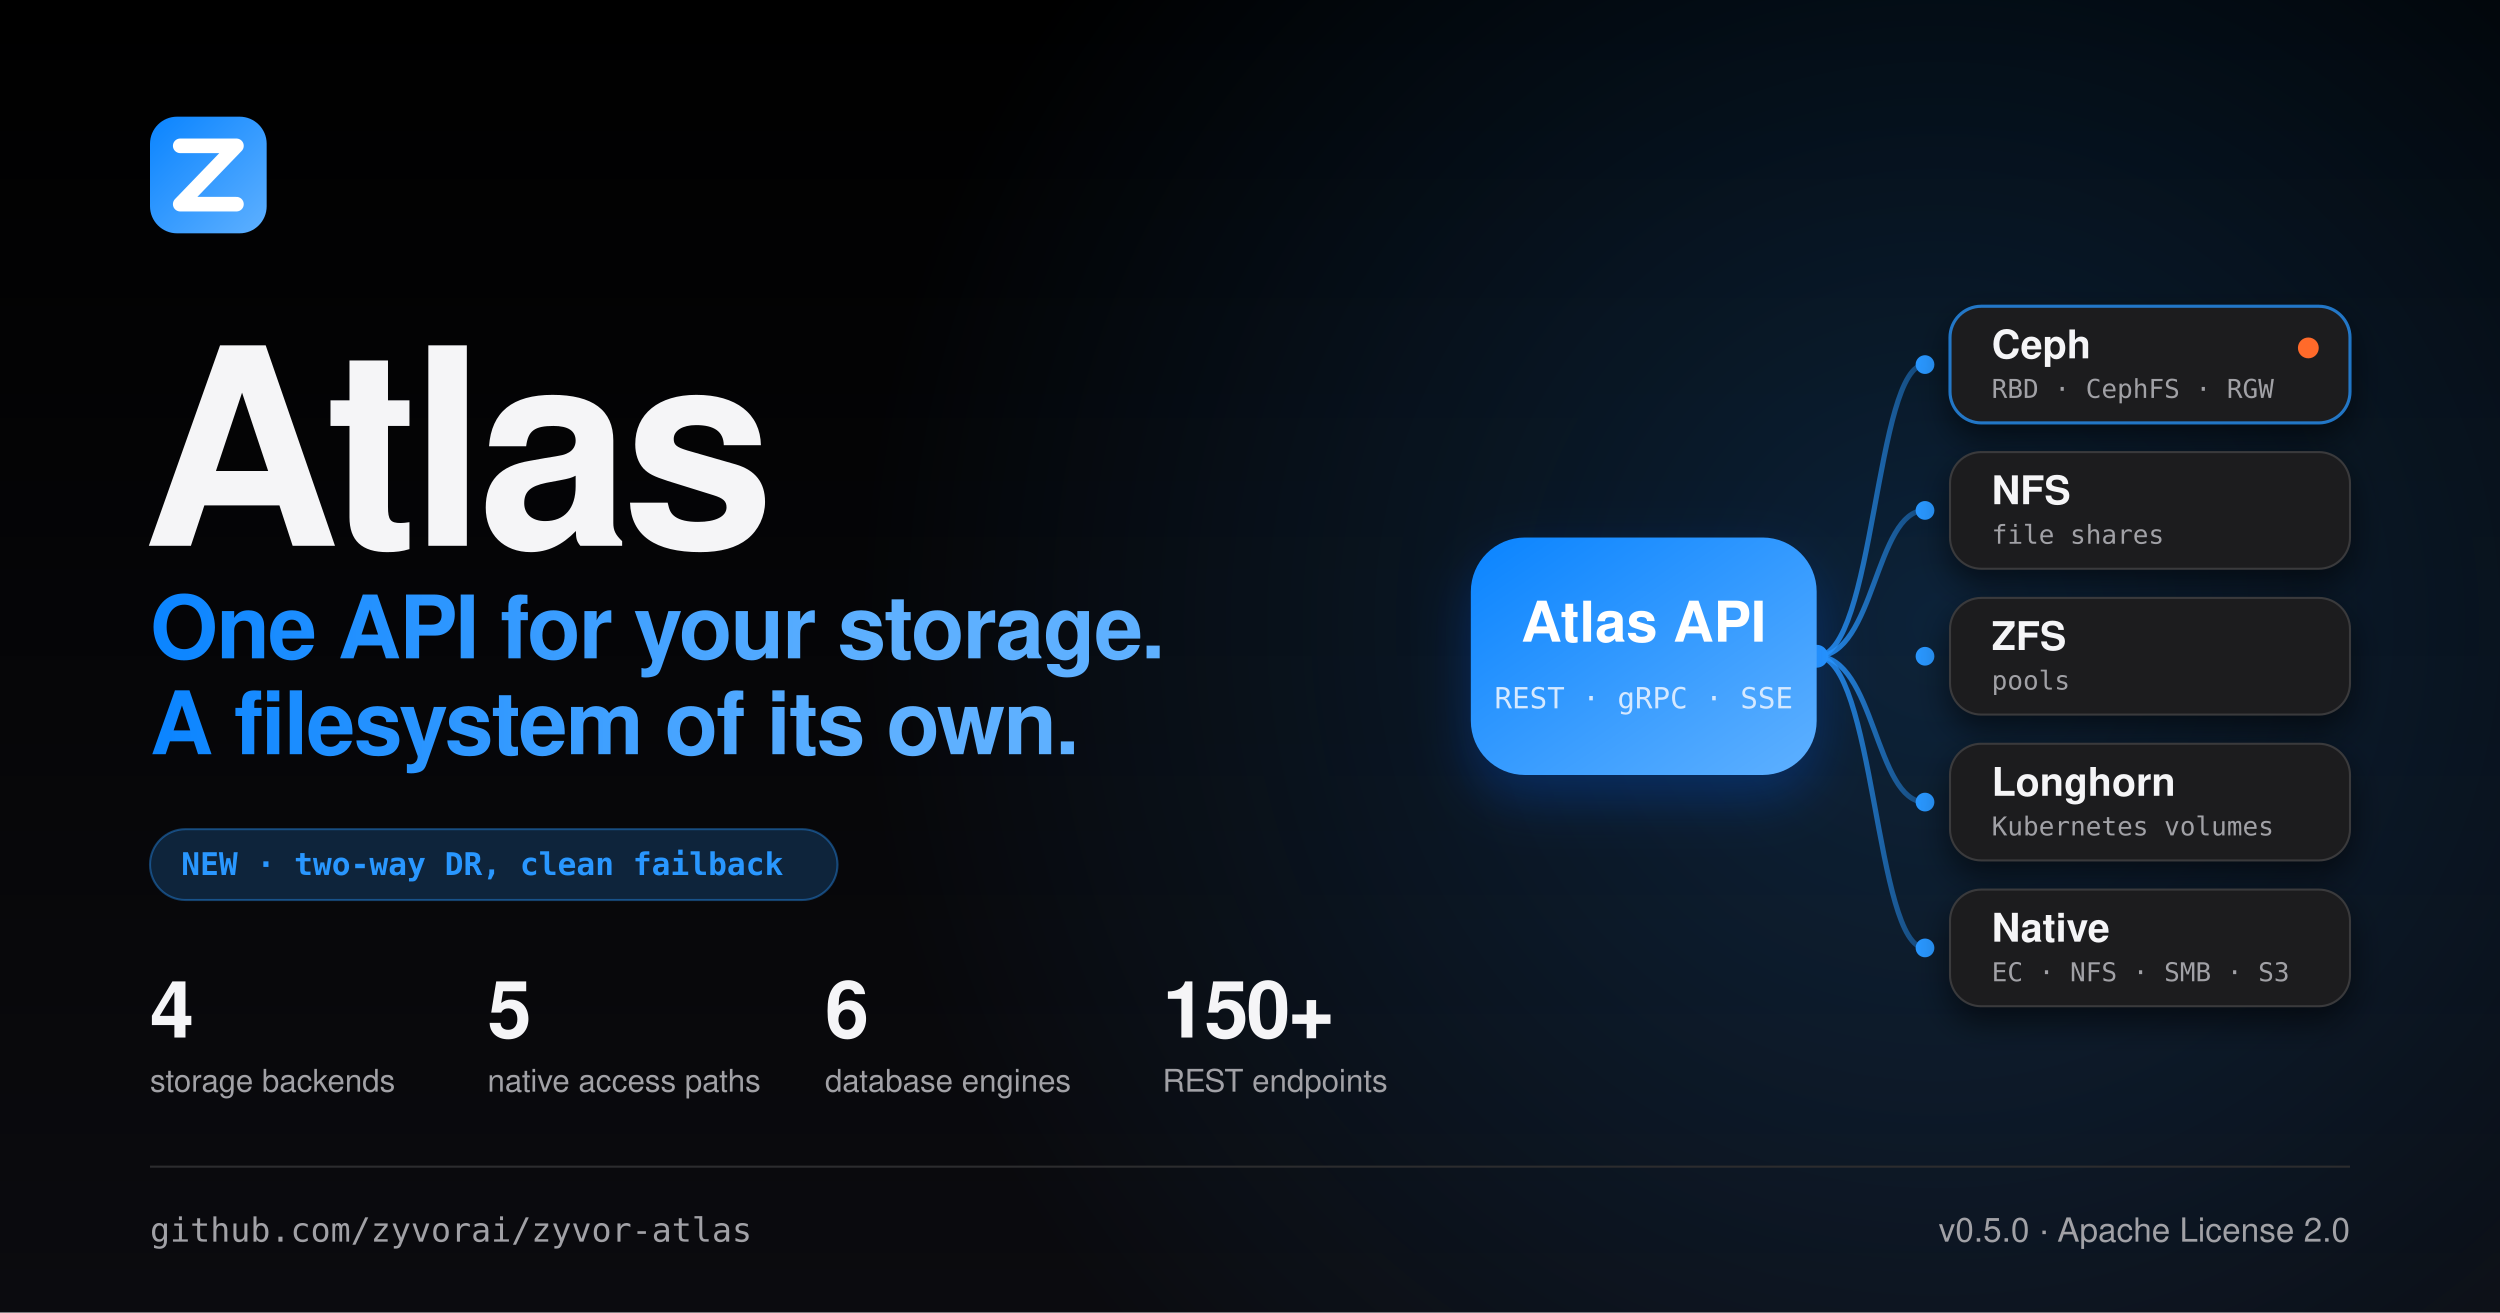
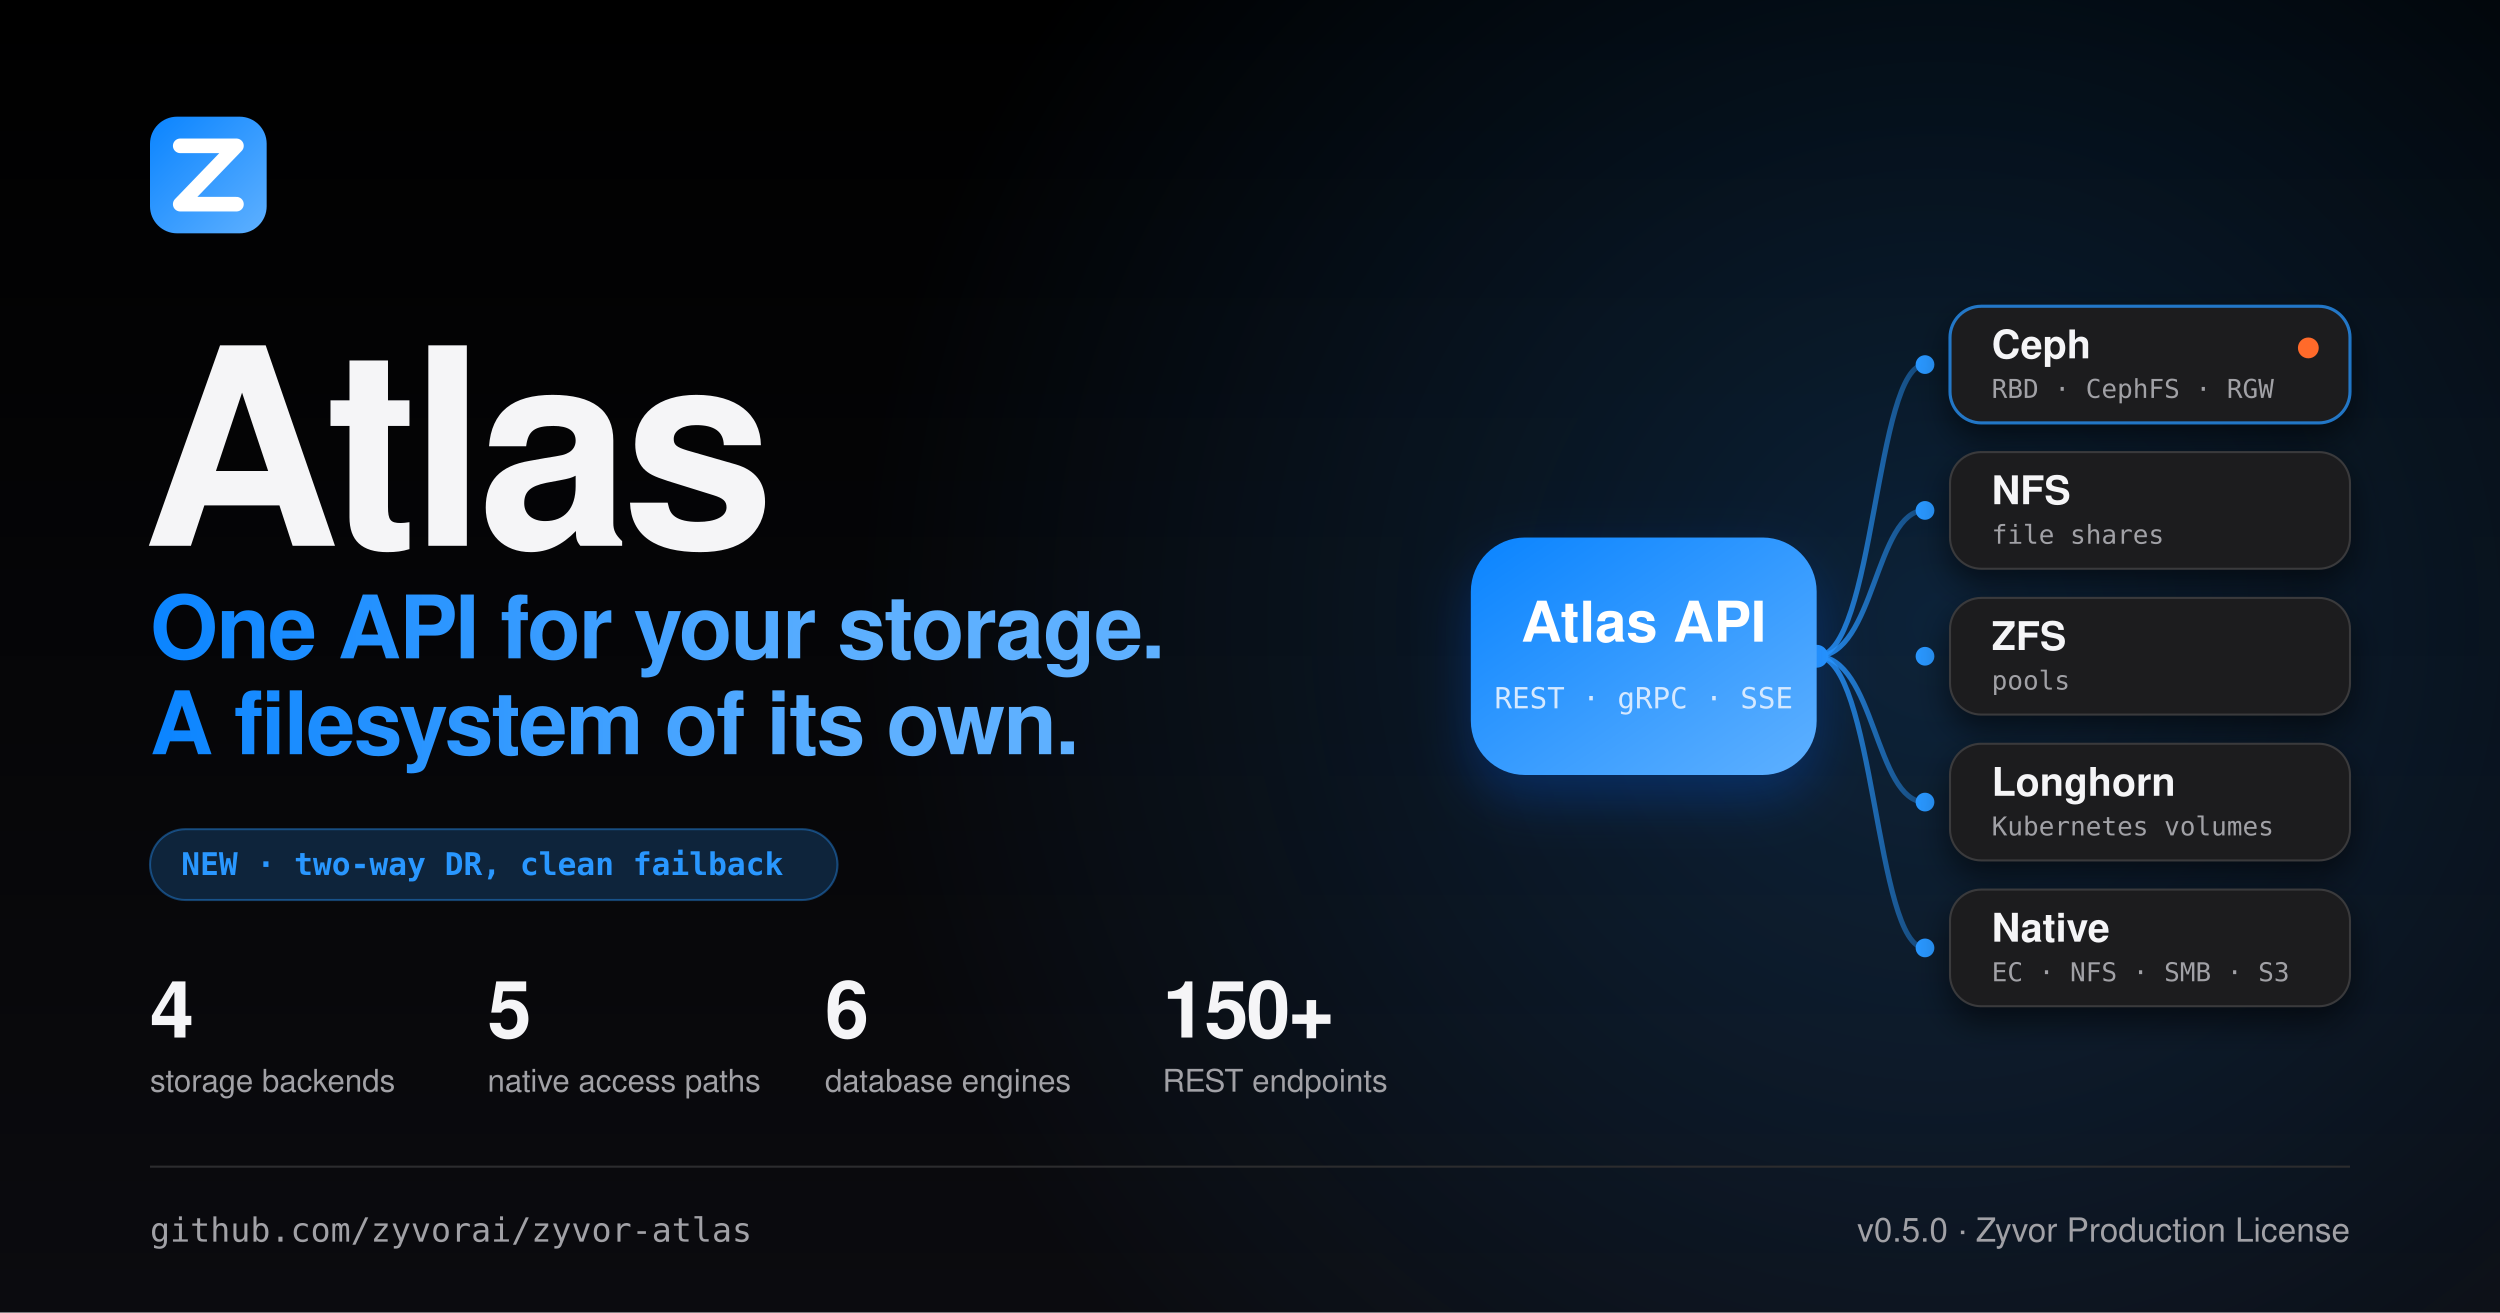
<svg xmlns="http://www.w3.org/2000/svg" width="1200" height="630" viewBox="0 0 1200 630" role="img" aria-label="Atlas — One API for your storage. A filesystem of its own. One API in front of Ceph, NFS, ZFS and Longhorn, plus Atlas Native, a distributed filesystem with NFS, SMB and S3.">
  <defs>
    <linearGradient id="bg" x1="0" y1="0" x2="0" y2="630" gradientUnits="userSpaceOnUse">
      <stop offset="0" stop-color="#000000" />
      <stop offset="1" stop-color="#0b0b0f" />
    </linearGradient>
    <radialGradient id="wash" cx="930" cy="300" r="520" gradientUnits="userSpaceOnUse">
      <stop offset="0" stop-color="#2997ff" stop-opacity="0.20" />
      <stop offset="0.6" stop-color="#2997ff" stop-opacity="0.08" />
      <stop offset="1" stop-color="#2997ff" stop-opacity="0" />
    </radialGradient>
    <linearGradient id="blue" x1="0" y1="0" x2="1" y2="1">
      <stop offset="0" stop-color="#0a84ff" />
      <stop offset="1" stop-color="#5eb0ff" />
    </linearGradient>
    <linearGradient id="blueText" x1="72" y1="0" x2="420" y2="0" gradientUnits="userSpaceOnUse">
      <stop offset="0" stop-color="#0a84ff" />
      <stop offset="1" stop-color="#5eb0ff" />
    </linearGradient>
    <linearGradient id="wire" x1="0" y1="0" x2="1" y2="0">
      <stop offset="0" stop-color="#2997ff" stop-opacity="0.9" />
      <stop offset="1" stop-color="#2997ff" stop-opacity="0.35" />
    </linearGradient>
    <filter id="shadow" x="-20%" y="-30%" width="140%" height="190%" color-interpolation-filters="sRGB">
      <feGaussianBlur in="SourceAlpha" stdDeviation="8" />
      <feOffset dy="7" result="b" />
      <feColorMatrix in="b" type="matrix" values="0 0 0 0 0  0 0 0 0 0  0 0 0 0 0  0 0 0 0.55 0" result="s" />
      <feMerge>
        <feMergeNode in="s" />
        <feMergeNode in="SourceGraphic" />
      </feMerge>
    </filter>
    <filter id="glow" x="-30%" y="-40%" width="160%" height="200%" color-interpolation-filters="sRGB">
      <feGaussianBlur in="SourceAlpha" stdDeviation="13" />
      <feOffset dy="11" result="b" />
      <feColorMatrix in="b" type="matrix" values="0 0 0 0 0.0  0 0 0 0 0.35  0 0 0 0 0.9  0 0 0 0.30 0" result="s" />
      <feMerge>
        <feMergeNode in="s" />
        <feMergeNode in="SourceGraphic" />
      </feMerge>
    </filter>
  </defs>
  <rect width="1200" height="630" fill="url(#bg)" />
  <rect width="1200" height="630" fill="url(#wash)" />
  <rect x="72" y="56" width="56" height="56" rx="13" fill="url(#blue)" />
  <path d="M86.5 70 113.5 70 86.5 98 113.5 98" fill="none" stroke="#ffffff" stroke-width="7" stroke-linecap="round" stroke-linejoin="round" />
  <text x="68" y="262" font-family="'Helvetica Neue',Helvetica,Arial,sans-serif" font-size="132" font-weight="700" letter-spacing="-4" fill="#f5f5f7">Atlas</text>
  <text x="72" y="316" font-family="'Helvetica Neue',Helvetica,Arial,sans-serif" font-size="42" font-weight="600" letter-spacing="-0.8" fill="url(#blueText)">One API for your storage.</text>
  <text x="72" y="362" font-family="'Helvetica Neue',Helvetica,Arial,sans-serif" font-size="42" font-weight="600" letter-spacing="-0.8" fill="url(#blueText)">A filesystem of its own.</text>
  <rect x="72" y="398" width="330" height="34" rx="17" fill="#2997ff" fill-opacity="0.20" stroke="#2997ff" stroke-opacity="0.4" />
  <text x="87" y="420" font-family="'Menlo','JetBrains Mono',monospace" font-size="15" font-weight="700" fill="#2997ff">NEW · two-way DR, clean failback</text>
  <g font-family="'Helvetica Neue',Helvetica,Arial,sans-serif">
    <text x="72" y="498" font-size="38" font-weight="700" letter-spacing="-1" fill="#f5f5f7">4</text>
    <text x="72" y="524" font-size="15" fill="#a1a1a6">storage backends</text>
    <text x="234" y="498" font-size="38" font-weight="700" letter-spacing="-1" fill="#f5f5f7">5</text>
    <text x="234" y="524" font-size="15" fill="#a1a1a6">native access paths</text>
    <text x="396" y="498" font-size="38" font-weight="700" letter-spacing="-1" fill="#f5f5f7">6</text>
    <text x="396" y="524" font-size="15" fill="#a1a1a6">database engines</text>
    <text x="558" y="498" font-size="38" font-weight="700" letter-spacing="-1" fill="#f5f5f7">150+</text>
    <text x="558" y="524" font-size="15" fill="#a1a1a6">REST endpoints</text>
  </g>
  <g fill="none" stroke="url(#wire)" stroke-width="2.5" stroke-linecap="round">
    <path d="M872 315 C 900 315, 900 175, 924 175" />
    <path d="M872 315 C 900 315, 900 245, 924 245" />
    <path d="M872 315 C 900 315, 900 315, 924 315" />
    <path d="M872 315 C 900 315, 900 385, 924 385" />
    <path d="M872 315 C 900 315, 900 455, 924 455" />
  </g>
  <g fill="#2997ff">
    <circle cx="872" cy="315" r="5.5" />
    <circle cx="924" cy="175" r="4.5" />
    <circle cx="924" cy="245" r="4.5" />
    <circle cx="924" cy="315" r="4.5" />
    <circle cx="924" cy="385" r="4.5" />
    <circle cx="924" cy="455" r="4.5" />
  </g>
  <rect x="706" y="258" width="166" height="114" rx="26" fill="url(#blue)" filter="url(#glow)" />
  <text x="789" y="308" text-anchor="middle" font-family="'Helvetica Neue',Helvetica,Arial,sans-serif" font-size="27" font-weight="700" fill="#ffffff">Atlas API</text>
  <text x="789" y="340" text-anchor="middle" font-family="'Menlo','JetBrains Mono',monospace" font-size="14" fill="#d6e9ff">REST · gRPC · SSE</text>
  <g font-family="'Helvetica Neue',Helvetica,Arial,sans-serif">
    <rect x="936" y="147" width="192" height="56" rx="15" fill="#1c1c1e" stroke="#2997ff" stroke-opacity="0.75" stroke-width="1.5" filter="url(#shadow)" />
    <text x="956" y="172" font-size="19" font-weight="700" fill="#f5f5f7">Ceph</text>
    <text x="956" y="191" font-size="12.5" font-family="'Menlo','JetBrains Mono',monospace" fill="#a1a1a6">RBD · CephFS · RGW</text>
    <circle cx="1108" cy="167" r="5" fill="#ff6a2a" />
    <rect x="936" y="217" width="192" height="56" rx="15" fill="#1c1c1e" stroke="#3a3a3c" filter="url(#shadow)" />
    <text x="956" y="242" font-size="19" font-weight="700" fill="#f5f5f7">NFS</text>
    <text x="956" y="261" font-size="12.5" font-family="'Menlo','JetBrains Mono',monospace" fill="#a1a1a6">file shares</text>
    <rect x="936" y="287" width="192" height="56" rx="15" fill="#1c1c1e" stroke="#3a3a3c" filter="url(#shadow)" />
    <text x="956" y="312" font-size="19" font-weight="700" fill="#f5f5f7">ZFS</text>
    <text x="956" y="331" font-size="12.5" font-family="'Menlo','JetBrains Mono',monospace" fill="#a1a1a6">pools</text>
    <rect x="936" y="357" width="192" height="56" rx="15" fill="#1c1c1e" stroke="#3a3a3c" filter="url(#shadow)" />
    <text x="956" y="382" font-size="19" font-weight="700" fill="#f5f5f7">Longhorn</text>
    <text x="956" y="401" font-size="12.5" font-family="'Menlo','JetBrains Mono',monospace" fill="#a1a1a6">Kubernetes volumes</text>
    <rect x="936" y="427" width="192" height="56" rx="15" fill="#1c1c1e" stroke="#3a3a3c" filter="url(#shadow)" />
    <text x="956" y="452" font-size="19" font-weight="700" fill="#f5f5f7">Native</text>
    <text x="956" y="471" font-size="12.5" font-family="'Menlo','JetBrains Mono',monospace" fill="#a1a1a6">EC · NFS · SMB · S3</text>
  </g>
  <line x1="72" y1="560" x2="1128" y2="560" stroke="#2c2c2e" stroke-width="1" />
  <text x="72" y="596" font-family="'Menlo','JetBrains Mono',monospace" font-size="16" fill="#a1a1a6">github.com/zyvorai/zyvor-atlas</text>
-   <text x="1128" y="596" text-anchor="end" font-family="'Helvetica Neue',Helvetica,Arial,sans-serif" font-size="16" fill="#a1a1a6">v0.5.0 · Apache License 2.0</text>
+   <text x="1128" y="596" text-anchor="end" font-family="'Helvetica Neue',Helvetica,Arial,sans-serif" font-size="16" fill="#a1a1a6">v0.5.0 · Zyvor Production License</text>
</svg>
